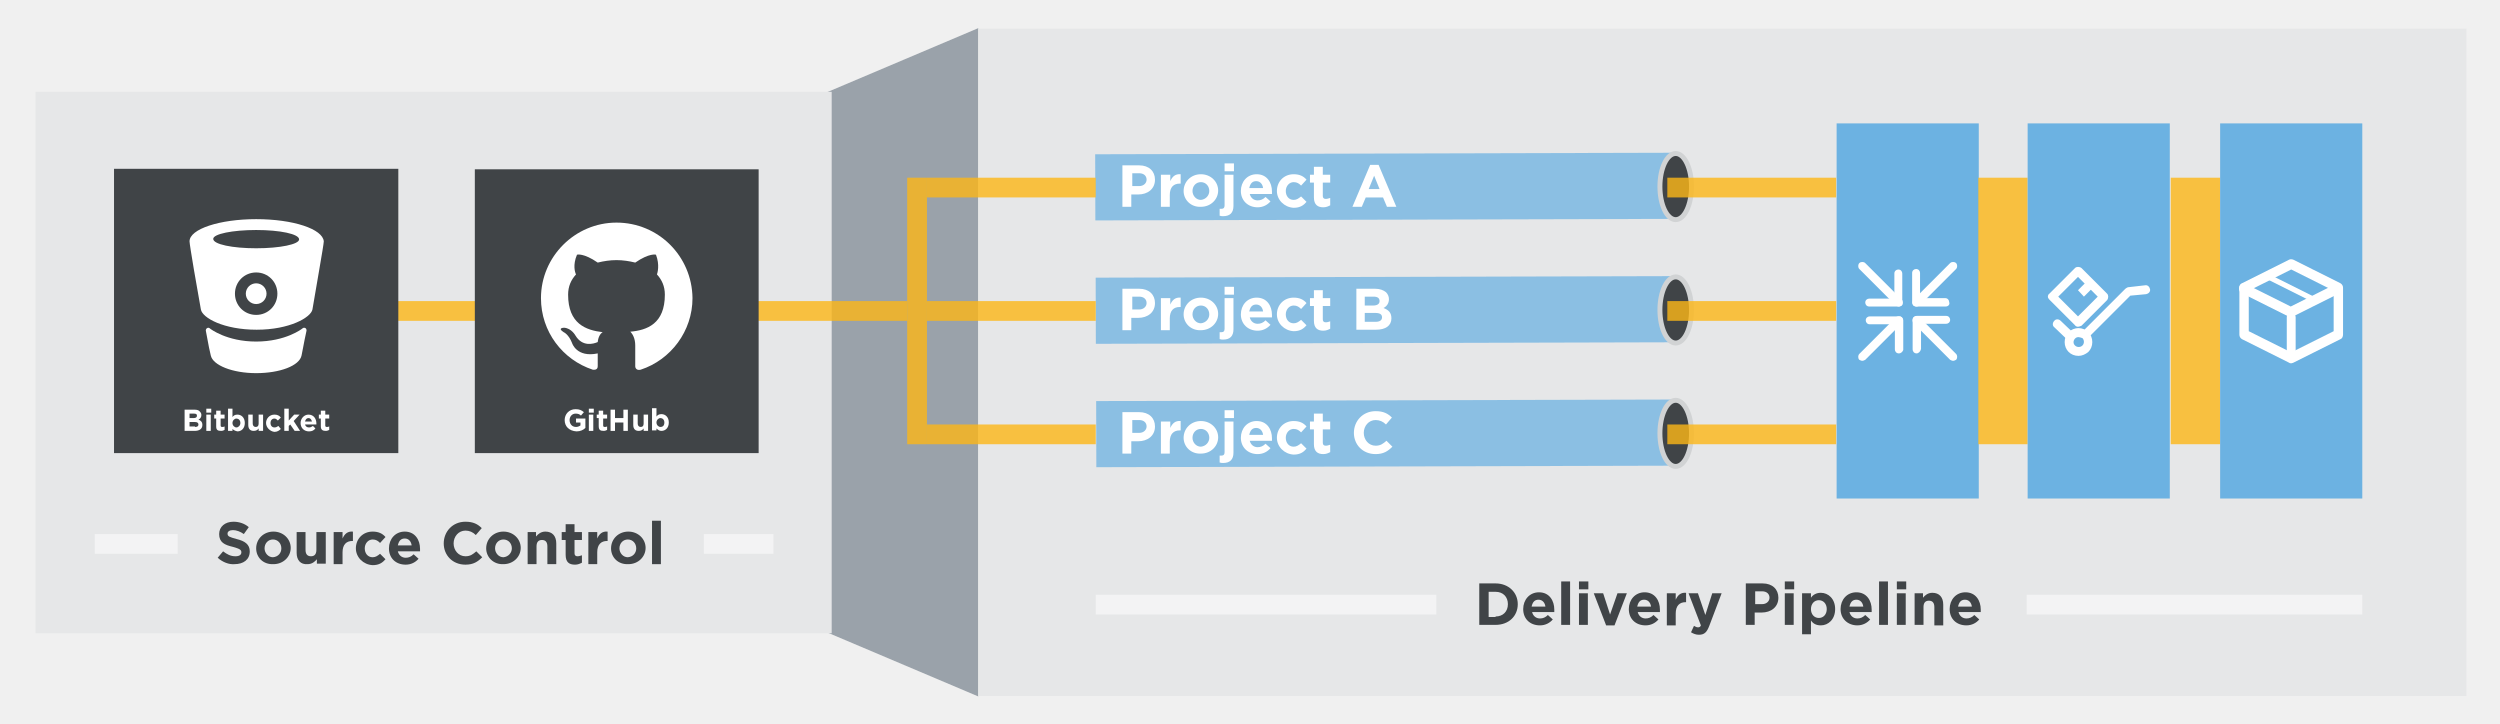
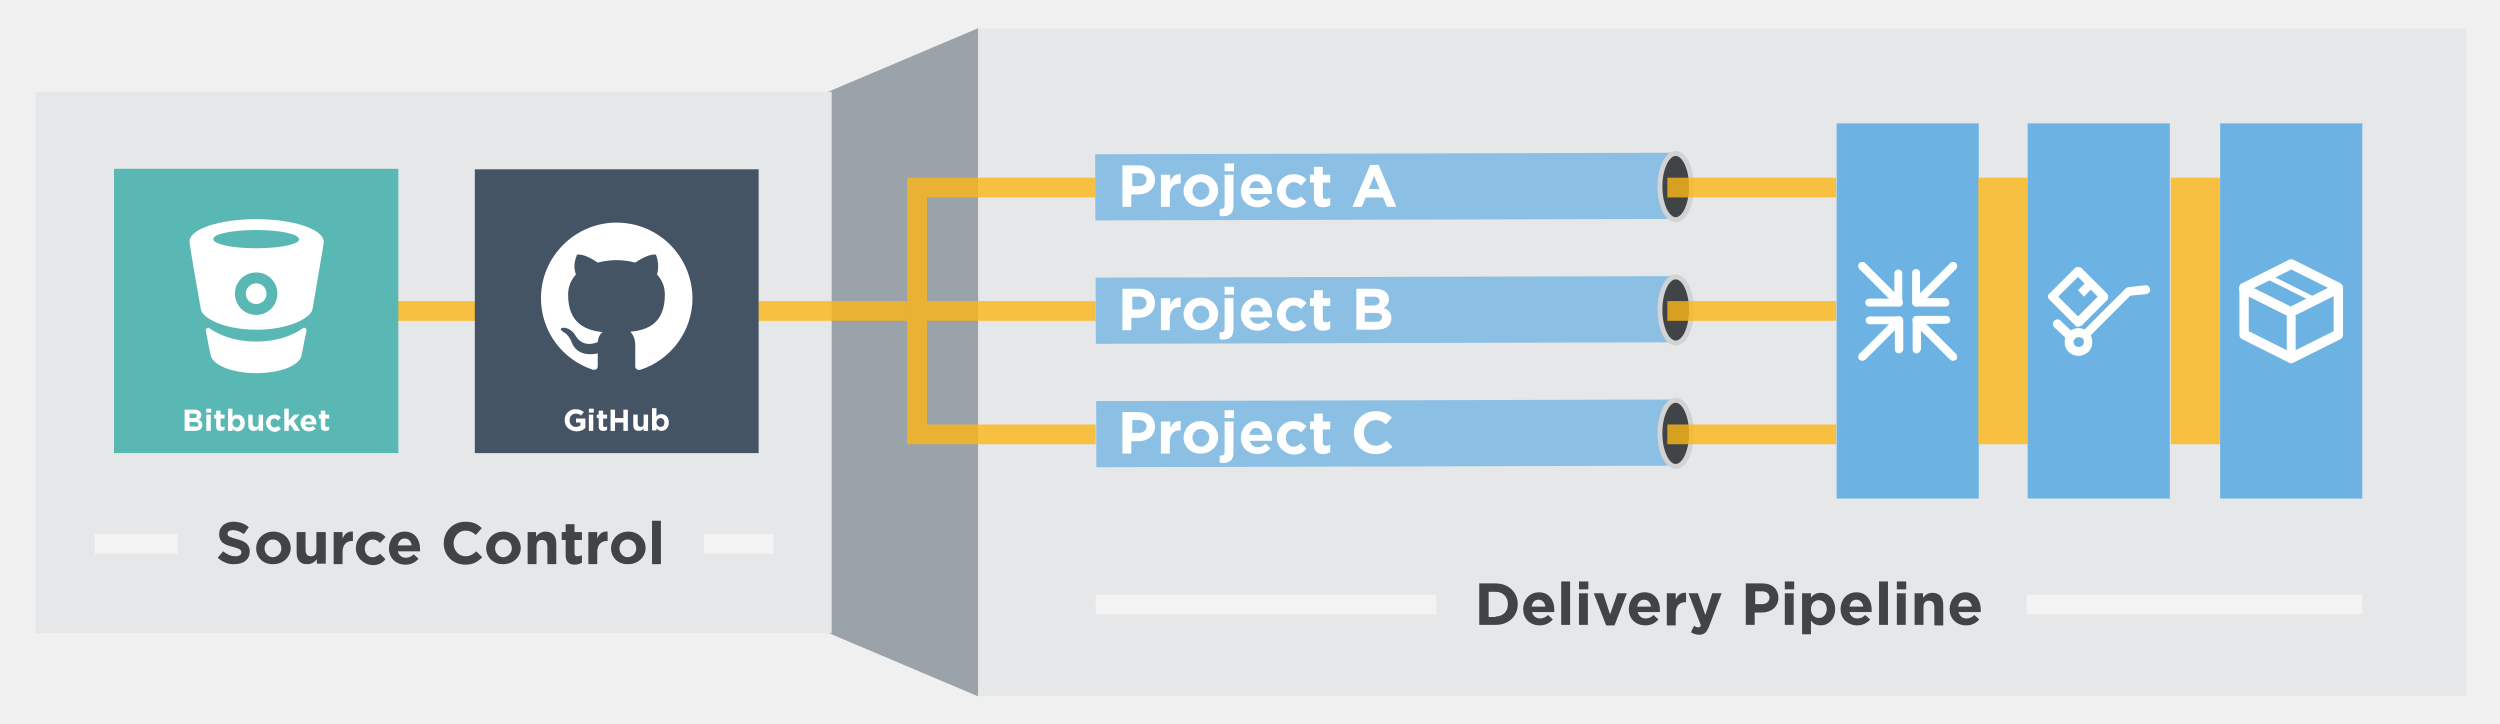
<svg xmlns="http://www.w3.org/2000/svg" version="1.1" id="Layer_1" x="0px" y="0px" viewBox="0 0 506.5 146.5" enable-background="new 0 0 506.5 146.5" xml:space="preserve">
  <polygon fill="#455565" fill-opacity="0.5" points="198.2,141.1 138,115.6 137.5,115.6 137.5,31.2 138,31.2 198.2,5.7 " />
  <rect x="7.2" y="18.6" fill="#E6E7E8" enable-background="new    " width="161.3" height="109.7" />
  <rect x="198.2" y="5.8" fill="#E6E7E8" enable-background="new    " width="301.5" height="135.2" />
  <line fill="none" stroke="#FFFFFF" stroke-width="4" stroke-miterlimit="10" stroke-opacity="0.5" x1="291" y1="122.5" x2="222" y2="122.5" />
  <rect x="221.9" y="31.1" transform="matrix(1 -2.653798e-03 2.653798e-03 1 -9.931799e-02 0.7447)" opacity="0.75" fill="#6CB2E2" width="117.3" height="13.4" />
  <rect x="222" y="56.1" transform="matrix(1 -2.653798e-03 2.653798e-03 1 -0.1657 0.745)" opacity="0.75" fill="#6CB2E2" width="117.3" height="13.4" />
  <rect x="222.1" y="81.1" transform="matrix(1 -2.653798e-03 2.653798e-03 1 -0.232 0.7453)" opacity="0.75" fill="#6CB2E2" width="117.3" height="13.4" />
  <ellipse fill="#404447" stroke="#D1D3D4" stroke-miterlimit="10" cx="339.5" cy="87.8" rx="3.2" ry="6.7" />
  <g>
    <g>
      <path fill="#FFFFFF" d="M227.4,83.5h3.4c2,0,3.2,1.2,3.2,2.9v0c0,1.9-1.5,3-3.4,3h-1.4v2.5h-1.8V83.5z M230.8,87.7    c0.9,0,1.5-0.6,1.5-1.3v0c0-0.8-0.6-1.3-1.5-1.3h-1.4v2.6H230.8z" />
      <path fill="#FFFFFF" d="M235.3,85.4h1.8v1.3c0.4-0.9,1-1.5,2.1-1.4v1.9H239c-1.2,0-2,0.7-2,2.3v2.4h-1.8V85.4z" />
      <path fill="#FFFFFF" d="M239.8,88.7L239.8,88.7c0-1.9,1.5-3.4,3.5-3.4c2,0,3.5,1.5,3.5,3.3v0c0,1.8-1.5,3.3-3.5,3.3    C241.3,92,239.8,90.5,239.8,88.7z M245,88.7L245,88.7c0-1-0.7-1.8-1.7-1.8c-1,0-1.7,0.8-1.7,1.8v0c0,0.9,0.7,1.8,1.7,1.8    C244.3,90.4,245,89.6,245,88.7z" />
      <path fill="#FFFFFF" d="M247.1,93.7v-1.4c0.1,0,0.3,0,0.4,0c0.4,0,0.6-0.2,0.6-0.7v-6.2h1.8v6.3c0,1.4-0.7,2.1-2.1,2.1    C247.6,93.8,247.4,93.8,247.1,93.7z M248.1,83.1h1.9v1.6h-1.9V83.1z" />
      <path fill="#FFFFFF" d="M251.4,88.7L251.4,88.7c0-1.9,1.3-3.4,3.2-3.4c2.1,0,3.1,1.7,3.1,3.5c0,0.1,0,0.3,0,0.5h-4.5    c0.2,0.8,0.8,1.3,1.6,1.3c0.6,0,1.1-0.2,1.6-0.7l1,0.9c-0.6,0.7-1.5,1.2-2.6,1.2C252.8,92,251.4,90.6,251.4,88.7z M255.9,88.1    c-0.1-0.8-0.6-1.4-1.4-1.4c-0.8,0-1.2,0.5-1.4,1.4H255.9z" />
      <path fill="#FFFFFF" d="M258.7,88.7L258.7,88.7c0-1.9,1.4-3.4,3.4-3.4c1.2,0,2,0.4,2.6,1.1l-1.1,1.2c-0.4-0.4-0.8-0.7-1.5-0.7    c-0.9,0-1.6,0.8-1.6,1.8v0c0,1,0.6,1.8,1.6,1.8c0.6,0,1-0.3,1.5-0.7l1.1,1.1c-0.6,0.7-1.3,1.2-2.6,1.2    C260.2,92,258.7,90.5,258.7,88.7z" />
      <path fill="#FFFFFF" d="M266.2,90v-3h-0.8v-1.6h0.8v-1.6h1.8v1.6h1.5V87H268v2.7c0,0.4,0.2,0.6,0.6,0.6c0.3,0,0.6-0.1,0.9-0.2v1.5    c-0.4,0.2-0.8,0.4-1.4,0.4C267,92,266.2,91.5,266.2,90z" />
      <path fill="#FFFFFF" d="M274.3,87.7L274.3,87.7c0-2.4,1.8-4.4,4.4-4.4c1.6,0,2.5,0.5,3.3,1.3l-1.2,1.4c-0.6-0.6-1.3-0.9-2.1-0.9    c-1.4,0-2.4,1.2-2.4,2.6v0c0,1.4,1,2.6,2.4,2.6c1,0,1.5-0.4,2.2-1l1.2,1.2c-0.9,0.9-1.8,1.5-3.4,1.5    C276.1,92,274.3,90.1,274.3,87.7z" />
    </g>
  </g>
  <ellipse fill="#404447" stroke="#D1D3D4" stroke-miterlimit="10" cx="339.5" cy="62.8" rx="3.2" ry="6.7" />
  <g>
    <g>
      <path fill="#FFFFFF" d="M227.4,58.5h3.4c2,0,3.2,1.2,3.2,2.9v0c0,1.9-1.5,3-3.4,3h-1.4v2.5h-1.8V58.5z M230.8,62.7    c0.9,0,1.5-0.6,1.5-1.3v0c0-0.8-0.6-1.3-1.5-1.3h-1.4v2.6H230.8z" />
      <path fill="#FFFFFF" d="M235.3,60.4h1.8v1.3c0.4-0.9,1-1.5,2.1-1.4v1.9H239c-1.2,0-2,0.7-2,2.3v2.4h-1.8V60.4z" />
      <path fill="#FFFFFF" d="M239.8,63.7L239.8,63.7c0-1.9,1.5-3.4,3.5-3.4c2,0,3.5,1.5,3.5,3.3v0c0,1.8-1.5,3.3-3.5,3.3    C241.3,67,239.8,65.5,239.8,63.7z M245,63.7L245,63.7c0-1-0.7-1.8-1.7-1.8c-1,0-1.7,0.8-1.7,1.8v0c0,0.9,0.7,1.8,1.7,1.8    C244.3,65.4,245,64.6,245,63.7z" />
      <path fill="#FFFFFF" d="M247.1,68.7v-1.4c0.1,0,0.3,0,0.4,0c0.4,0,0.6-0.2,0.6-0.7v-6.2h1.8v6.3c0,1.4-0.7,2.1-2.1,2.1    C247.6,68.8,247.4,68.8,247.1,68.7z M248.1,58.1h1.9v1.6h-1.9V58.1z" />
      <path fill="#FFFFFF" d="M251.4,63.7L251.4,63.7c0-1.9,1.3-3.4,3.2-3.4c2.1,0,3.1,1.7,3.1,3.5c0,0.1,0,0.3,0,0.5h-4.5    c0.2,0.8,0.8,1.3,1.6,1.3c0.6,0,1.1-0.2,1.6-0.7l1,0.9c-0.6,0.7-1.5,1.2-2.6,1.2C252.8,67,251.4,65.6,251.4,63.7z M255.9,63.1    c-0.1-0.8-0.6-1.4-1.4-1.4c-0.8,0-1.2,0.5-1.4,1.4H255.9z" />
      <path fill="#FFFFFF" d="M258.7,63.7L258.7,63.7c0-1.9,1.4-3.4,3.4-3.4c1.2,0,2,0.4,2.6,1.1l-1.1,1.2c-0.4-0.4-0.8-0.7-1.5-0.7    c-0.9,0-1.6,0.8-1.6,1.8v0c0,1,0.6,1.8,1.6,1.8c0.6,0,1-0.3,1.5-0.7l1.1,1.1c-0.6,0.7-1.3,1.2-2.6,1.2    C260.2,67,258.7,65.5,258.7,63.7z" />
      <path fill="#FFFFFF" d="M266.2,65v-3h-0.8v-1.6h0.8v-1.6h1.8v1.6h1.5V62H268v2.7c0,0.4,0.2,0.6,0.6,0.6c0.3,0,0.6-0.1,0.9-0.2v1.5    c-0.4,0.2-0.8,0.4-1.4,0.4C267,67,266.2,66.5,266.2,65z" />
      <path fill="#FFFFFF" d="M274.7,58.5h3.9c1,0,1.7,0.3,2.2,0.7c0.4,0.4,0.6,0.9,0.6,1.4v0c0,0.9-0.5,1.5-1.1,1.8    c1,0.4,1.6,0.9,1.6,2.1v0c0,1.5-1.2,2.3-3.1,2.3h-4V58.5z M278.2,61.9c0.8,0,1.3-0.3,1.3-0.9v0c0-0.6-0.4-0.9-1.2-0.9h-1.8v1.8    H278.2z M278.7,65.2c0.8,0,1.3-0.3,1.3-0.9v0c0-0.6-0.4-0.9-1.4-0.9h-2.1v1.8H278.7z" />
    </g>
  </g>
  <g>
    <g>
      <path fill="#FFFFFF" d="M227.4,33.5h3.4c2,0,3.2,1.2,3.2,2.9v0c0,1.9-1.5,3-3.4,3h-1.4v2.5h-1.8V33.5z M230.8,37.7    c0.9,0,1.5-0.6,1.5-1.3v0c0-0.8-0.6-1.3-1.5-1.3h-1.4v2.6H230.8z" />
      <path fill="#FFFFFF" d="M235.3,35.4h1.8v1.3c0.4-0.9,1-1.5,2.1-1.4v1.9H239c-1.2,0-2,0.7-2,2.3v2.4h-1.8V35.4z" />
      <path fill="#FFFFFF" d="M239.8,38.7L239.8,38.7c0-1.9,1.5-3.4,3.5-3.4c2,0,3.5,1.5,3.5,3.3v0c0,1.8-1.5,3.3-3.5,3.3    C241.3,42,239.8,40.5,239.8,38.7z M245,38.7L245,38.7c0-1-0.7-1.8-1.7-1.8c-1,0-1.7,0.8-1.7,1.8v0c0,0.9,0.7,1.8,1.7,1.8    C244.3,40.4,245,39.6,245,38.7z" />
      <path fill="#FFFFFF" d="M247.1,43.7v-1.4c0.1,0,0.3,0,0.4,0c0.4,0,0.6-0.2,0.6-0.7v-6.2h1.8v6.3c0,1.4-0.7,2.1-2.1,2.1    C247.6,43.8,247.4,43.8,247.1,43.7z M248.1,33.1h1.9v1.6h-1.9V33.1z" />
      <path fill="#FFFFFF" d="M251.4,38.7L251.4,38.7c0-1.9,1.3-3.4,3.2-3.4c2.1,0,3.1,1.7,3.1,3.5c0,0.1,0,0.3,0,0.5h-4.5    c0.2,0.8,0.8,1.3,1.6,1.3c0.6,0,1.1-0.2,1.6-0.7l1,0.9c-0.6,0.7-1.5,1.2-2.6,1.2C252.8,42,251.4,40.6,251.4,38.7z M255.9,38.1    c-0.1-0.8-0.6-1.4-1.4-1.4c-0.8,0-1.2,0.5-1.4,1.4H255.9z" />
      <path fill="#FFFFFF" d="M258.7,38.7L258.7,38.7c0-1.9,1.4-3.4,3.4-3.4c1.2,0,2,0.4,2.6,1.1l-1.1,1.2c-0.4-0.4-0.8-0.7-1.5-0.7    c-0.9,0-1.6,0.8-1.6,1.8v0c0,1,0.6,1.8,1.6,1.8c0.6,0,1-0.3,1.5-0.7l1.1,1.1c-0.6,0.7-1.3,1.2-2.6,1.2    C260.2,42,258.7,40.5,258.7,38.7z" />
      <path fill="#FFFFFF" d="M266.2,40v-3h-0.8v-1.6h0.8v-1.6h1.8v1.6h1.5V37H268v2.7c0,0.4,0.2,0.6,0.6,0.6c0.3,0,0.6-0.1,0.9-0.2v1.5    c-0.4,0.2-0.8,0.4-1.4,0.4C267,42,266.2,41.5,266.2,40z" />
      <path fill="#FFFFFF" d="M277.6,33.4h1.7l3.6,8.5h-1.9l-0.8-1.9h-3.5l-0.8,1.9H274L277.6,33.4z M279.5,38.3l-1.1-2.7l-1.1,2.7    H279.5z" />
    </g>
  </g>
  <rect x="372.1" y="25" fill="#6CB2E2" width="28.8" height="76" />
  <g>
    <g>
      <g>
        <path fill="#FFFFFF" d="M384.7,71.6c-0.5,0-0.8-0.4-0.8-0.8v-5.1h-5.1c-0.5,0-0.8-0.4-0.8-0.8c0-0.5,0.4-0.8,0.8-0.8h6     c0.5,0,0.8,0.4,0.8,0.8v6C385.5,71.2,385.2,71.6,384.7,71.6L384.7,71.6z" />
      </g>
      <g>
        <path fill="#FFFFFF" d="M377.3,73.1c-0.2,0-0.4-0.1-0.6-0.2c-0.3-0.3-0.3-0.9,0-1.2l7.4-7.4c0.3-0.3,0.9-0.3,1.2,0     c0.3,0.3,0.3,0.9,0,1.2l-7.4,7.4C377.7,73,377.5,73.1,377.3,73.1L377.3,73.1z" />
      </g>
    </g>
    <g>
      <g>
        <path fill="#FFFFFF" d="M388.3,71.6c-0.5,0-0.8-0.4-0.8-0.8v-6c0-0.5,0.4-0.8,0.8-0.8h6c0.5,0,0.8,0.4,0.8,0.8     c0,0.5-0.4,0.8-0.8,0.8h-5.1v5.1C389.1,71.2,388.7,71.6,388.3,71.6L388.3,71.6z" />
      </g>
      <g>
        <path fill="#FFFFFF" d="M395.7,73.1c-0.2,0-0.4-0.1-0.6-0.2l-7.4-7.4c-0.3-0.3-0.3-0.9,0-1.2c0.3-0.3,0.9-0.3,1.2,0l7.4,7.4     c0.3,0.3,0.3,0.9,0,1.2C396.1,73,395.9,73.1,395.7,73.1L395.7,73.1z" />
      </g>
    </g>
    <g>
      <g>
        <path fill="#FFFFFF" d="M394.2,62.1h-6c-0.5,0-0.8-0.4-0.8-0.8v-6c0-0.5,0.4-0.8,0.8-0.8c0.5,0,0.8,0.4,0.8,0.8v5.1h5.1     c0.5,0,0.8,0.4,0.8,0.8C395.1,61.7,394.7,62.1,394.2,62.1L394.2,62.1z" />
      </g>
      <g>
        <path fill="#FFFFFF" d="M388.3,62.1c-0.2,0-0.4-0.1-0.6-0.2c-0.3-0.3-0.3-0.9,0-1.2l7.4-7.4c0.3-0.3,0.9-0.3,1.2,0     c0.3,0.3,0.3,0.9,0,1.2l-7.4,7.4C388.7,62,388.5,62.1,388.3,62.1L388.3,62.1z" />
      </g>
    </g>
    <g>
      <g>
        <path fill="#FFFFFF" d="M384.7,62.1h-6c-0.5,0-0.8-0.4-0.8-0.8c0-0.5,0.4-0.8,0.8-0.8h5.1v-5.1c0-0.5,0.4-0.8,0.8-0.8     c0.5,0,0.8,0.4,0.8,0.8v6C385.5,61.7,385.2,62.1,384.7,62.1L384.7,62.1z" />
      </g>
      <g>
        <path fill="#FFFFFF" d="M384.7,62.1c-0.2,0-0.4-0.1-0.6-0.2l-7.4-7.4c-0.3-0.3-0.3-0.9,0-1.2c0.3-0.3,0.9-0.3,1.2,0l7.4,7.4     c0.3,0.3,0.3,0.9,0,1.2C385.1,62,384.9,62.1,384.7,62.1L384.7,62.1z" />
      </g>
    </g>
  </g>
  <line opacity="0.8" fill="#445464" stroke="#FCB716" stroke-width="10" stroke-miterlimit="10" x1="405.8" y1="36" x2="405.8" y2="90" />
  <rect x="410.8" y="25" fill="#6CB2E2" width="28.8" height="76" />
  <g>
    <g>
      <path fill="#FFFFFF" d="M419.1,68.7c-0.2,0-0.4-0.1-0.6-0.2l-2.3-2.2c-0.4-0.3-0.4-0.9,0-1.3c0.3-0.4,0.9-0.4,1.3,0l2.3,2.2    c0.4,0.3,0.4,0.9,0,1.3C419.6,68.6,419.4,68.7,419.1,68.7L419.1,68.7z" />
    </g>
    <g>
      <path fill="#FFFFFF" d="M422.9,68.4c-0.2,0-0.5-0.1-0.6-0.3c-0.3-0.3-0.3-0.9,0-1.3l8.3-8.3c0.1-0.1,0.3-0.2,0.5-0.3l3.5-0.4    c0.5-0.1,0.9,0.3,1,0.8c0.1,0.5-0.3,0.9-0.8,1l-3.2,0.3l-8.1,8.1C423.4,68.3,423.1,68.4,422.9,68.4L422.9,68.4z" />
    </g>
    <g>
      <path fill="#FFFFFF" d="M421,66.2c-0.2,0-0.5-0.1-0.6-0.3l-5.2-5.2c-0.2-0.2-0.3-0.4-0.3-0.6c0-0.2,0.1-0.5,0.3-0.6l5.2-5.2    c0.3-0.3,0.9-0.3,1.3,0l5.2,5.2c0.3,0.3,0.3,0.9,0,1.3l-5.2,5.2C421.4,66.1,421.2,66.2,421,66.2L421,66.2z M417,60.1l4,4l4-4l-4-4    L417,60.1L417,60.1z" />
    </g>
    <g>
      <polygon fill="#FFFFFF" points="422.2,60.1 421,58.8 423,56.8 424.2,58.1 422.2,60.1   " />
    </g>
    <g>
      <path fill="#FFFFFF" d="M421.1,72.1c-0.8,0-1.5-0.3-2-0.8c-0.5-0.5-0.8-1.2-0.8-2s0.3-1.5,0.8-2c1.1-1.1,2.9-1.1,4,0    c0.5,0.5,0.8,1.2,0.8,2s-0.3,1.5-0.8,2C422.5,71.8,421.8,72.1,421.1,72.1L421.1,72.1z M421.1,68.3c-0.3,0-0.5,0.1-0.7,0.3    c-0.2,0.2-0.3,0.5-0.3,0.7c0,0.3,0.1,0.5,0.3,0.7c0.4,0.4,1.1,0.4,1.5,0c0.4-0.4,0.4-1.1,0-1.5C421.6,68.4,421.3,68.3,421.1,68.3    L421.1,68.3z" />
    </g>
  </g>
  <ellipse fill="#404447" stroke="#D1D3D4" stroke-miterlimit="10" cx="339.5" cy="37.8" rx="3.2" ry="6.7" />
  <g>
    <line opacity="0.8" fill="#445464" stroke="#FCB716" stroke-width="4" stroke-miterlimit="10" x1="372" y1="88" x2="337.8" y2="88" />
    <line opacity="0.8" fill="#445464" stroke="#FCB716" stroke-width="4" stroke-miterlimit="10" x1="372" y1="63" x2="337.8" y2="63" />
    <line opacity="0.8" fill="#6CB2E2" stroke="#FCB716" stroke-width="4" stroke-miterlimit="10" x1="372" y1="38" x2="337.8" y2="38" />
  </g>
  <line opacity="0.8" fill="none" stroke="#FCB716" stroke-width="10" stroke-miterlimit="10" x1="444.8" y1="36" x2="444.8" y2="90" />
  <rect x="449.8" y="25" fill="#6CB2E2" width="28.8" height="76" />
  <g>
    <g>
      <path fill="#FFFFFF" d="M464.2,73.6c-0.1,0-0.3,0-0.4-0.1l-9.6-4.8c-0.3-0.2-0.5-0.5-0.5-0.9v-9.5c0-0.4,0.2-0.8,0.5-0.9l9.6-4.8    c0.2-0.1,0.5-0.1,0.8,0l9.6,4.8c0.3,0.2,0.5,0.5,0.5,0.9v9.5c0,0.4-0.2,0.8-0.5,0.9l-9.6,4.8C464.5,73.5,464.4,73.6,464.2,73.6    L464.2,73.6z M455.6,67.1l8.6,4.3l8.6-4.3v-8.2l-8.6-4.3l-8.6,4.3V67.1L455.6,67.1z" />
    </g>
    <g>
      <path fill="#FFFFFF" d="M464.2,64.3c-0.1,0-0.3,0-0.4-0.1l-9.6-4.8c-0.5-0.2-0.7-0.8-0.5-1.4c0.2-0.5,0.8-0.7,1.2-0.5l9.2,4.6    l9.2-4.6c0.5-0.2,1,0,1.2,0.5c0.2,0.5,0,1.1-0.5,1.4l-9.6,4.8C464.5,64.3,464.4,64.3,464.2,64.3L464.2,64.3z" />
    </g>
    <g>
      <path fill="#FFFFFF" d="M469.4,61.5c-0.1,0-0.1,0-0.2,0l-9.6-4.8c-0.2-0.1-0.3-0.4-0.2-0.7c0.1-0.3,0.4-0.4,0.6-0.3l9.6,4.8    c0.2,0.1,0.3,0.4,0.2,0.7C469.7,61.4,469.6,61.5,469.4,61.5L469.4,61.5z" />
    </g>
    <g>
      <path fill="#FFFFFF" d="M464.2,73.2c-0.5,0-0.9-0.5-0.9-1v-7.9c0-0.6,0.4-1,0.9-1c0.5,0,0.9,0.5,0.9,1v7.9    C465.2,72.7,464.7,73.2,464.2,73.2L464.2,73.2z" />
    </g>
  </g>
  <g>
    <g>
      <path fill="#404447" d="M299.7,118.2h3.3c2.6,0,4.5,1.8,4.5,4.2v0c0,2.4-1.8,4.2-4.5,4.2h-3.3V118.2z M303,124.9    c1.5,0,2.5-1,2.5-2.5v0c0-1.5-1-2.5-2.5-2.5h-1.4v5.1H303z" />
      <path fill="#404447" d="M308.6,123.4L308.6,123.4c0-1.9,1.3-3.4,3.2-3.4c2.1,0,3.1,1.7,3.1,3.5c0,0.1,0,0.3,0,0.5h-4.5    c0.2,0.8,0.8,1.3,1.6,1.3c0.6,0,1.1-0.2,1.6-0.7l1,0.9c-0.6,0.7-1.5,1.2-2.6,1.2C310,126.7,308.6,125.4,308.6,123.4z M313.1,122.9    c-0.1-0.8-0.6-1.4-1.4-1.4c-0.8,0-1.2,0.5-1.4,1.4H313.1z" />
      <path fill="#404447" d="M316.3,117.8h1.8v8.8h-1.8V117.8z" />
      <path fill="#404447" d="M319.9,117.8h1.9v1.6h-1.9V117.8z M319.9,120.2h1.8v6.4h-1.8V120.2z" />
      <path fill="#404447" d="M322.9,120.2h1.9l1.4,4.3l1.5-4.3h1.9l-2.5,6.5h-1.7L322.9,120.2z" />
      <path fill="#404447" d="M330,123.4L330,123.4c0-1.9,1.3-3.4,3.2-3.4c2.1,0,3.1,1.7,3.1,3.5c0,0.1,0,0.3,0,0.5h-4.5    c0.2,0.8,0.8,1.3,1.6,1.3c0.6,0,1.1-0.2,1.6-0.7l1,0.9c-0.6,0.7-1.5,1.2-2.6,1.2C331.4,126.7,330,125.4,330,123.4z M334.5,122.9    c-0.1-0.8-0.6-1.4-1.4-1.4c-0.8,0-1.2,0.5-1.4,1.4H334.5z" />
      <path fill="#404447" d="M337.7,120.2h1.8v1.3c0.4-0.9,1-1.5,2.1-1.4v1.9h-0.1c-1.2,0-2,0.7-2,2.3v2.4h-1.8V120.2z" />
      <path fill="#404447" d="M342.6,128.1l0.6-1.3c0.2,0.1,0.5,0.3,0.8,0.3c0.3,0,0.5-0.1,0.6-0.4l-2.5-6.5h1.9l1.5,4.4l1.4-4.4h1.9    l-2.5,6.6c-0.5,1.3-1,1.8-2.1,1.8C343.6,128.6,343.1,128.4,342.6,128.1z" />
      <path fill="#404447" d="M353.7,118.2h3.4c2,0,3.2,1.2,3.2,2.9v0c0,1.9-1.5,3-3.4,3h-1.4v2.5h-1.8V118.2z M357,122.4    c0.9,0,1.5-0.6,1.5-1.3v0c0-0.8-0.6-1.3-1.5-1.3h-1.4v2.6H357z" />
      <path fill="#404447" d="M361.6,117.8h1.9v1.6h-1.9V117.8z M361.6,120.2h1.8v6.4h-1.8V120.2z" />
      <path fill="#404447" d="M365.1,120.2h1.8v0.9c0.4-0.6,1.1-1,2-1c1.5,0,2.9,1.2,2.9,3.3v0c0,2.1-1.4,3.3-2.9,3.3c-1,0-1.6-0.4-2-1    v2.8h-1.8V120.2z M370.1,123.4L370.1,123.4c0-1.1-0.7-1.8-1.6-1.8s-1.6,0.7-1.6,1.8v0c0,1.1,0.7,1.8,1.6,1.8    S370.1,124.5,370.1,123.4z" />
      <path fill="#404447" d="M372.9,123.4L372.9,123.4c0-1.9,1.3-3.4,3.2-3.4c2.1,0,3.1,1.7,3.1,3.5c0,0.1,0,0.3,0,0.5h-4.5    c0.2,0.8,0.8,1.3,1.6,1.3c0.6,0,1.1-0.2,1.6-0.7l1,0.9c-0.6,0.7-1.5,1.2-2.6,1.2C374.4,126.7,372.9,125.4,372.9,123.4z     M377.5,122.9c-0.1-0.8-0.6-1.4-1.4-1.4c-0.8,0-1.2,0.5-1.4,1.4H377.5z" />
      <path fill="#404447" d="M380.7,117.8h1.8v8.8h-1.8V117.8z" />
      <path fill="#404447" d="M384.3,117.8h1.9v1.6h-1.9V117.8z M384.3,120.2h1.8v6.4h-1.8V120.2z" />
-       <path fill="#404447" d="M387.8,120.2h1.8v0.9c0.4-0.5,1-1,1.9-1c1.4,0,2.2,0.9,2.2,2.4v4.2h-1.8V123c0-0.9-0.4-1.3-1.1-1.3    s-1.1,0.4-1.1,1.3v3.6h-1.8V120.2z" />
+       <path fill="#404447" d="M387.8,120.2h1.8v0.9c0.4-0.5,1-1,1.9-1c1.4,0,2.2,0.9,2.2,2.4v4.2h-1.8V123c0-0.9-0.4-1.3-1.1-1.3    c-0.7,0-1.1,0.4-1.1,1.3v3.6h-1.8V120.2z" />
      <path fill="#404447" d="M395,123.4L395,123.4c0-1.9,1.3-3.4,3.2-3.4c2.1,0,3.1,1.7,3.1,3.5c0,0.1,0,0.3,0,0.5h-4.5    c0.2,0.8,0.8,1.3,1.6,1.3c0.6,0,1.1-0.2,1.6-0.7l1,0.9c-0.6,0.7-1.5,1.2-2.6,1.2C396.4,126.7,395,125.4,395,123.4z M399.5,122.9    c-0.1-0.8-0.6-1.4-1.4-1.4c-0.8,0-1.2,0.5-1.4,1.4H399.5z" />
    </g>
  </g>
  <line fill="none" stroke="#FFFFFF" stroke-width="4" stroke-miterlimit="10" stroke-opacity="0.5" x1="478.6" y1="122.5" x2="410.6" y2="122.5" />
  <line fill="none" stroke="#FFFFFF" stroke-width="4" stroke-miterlimit="10" stroke-opacity="0.5" x1="36" y1="110.2" x2="19.2" y2="110.2" />
  <g>
    <g>
      <path fill="#404447" d="M44.1,113l1.1-1.3c0.8,0.6,1.5,1,2.5,1c0.8,0,1.2-0.3,1.2-0.8v0c0-0.5-0.3-0.7-1.7-1.1    c-1.7-0.4-2.8-0.9-2.8-2.6v0c0-1.5,1.2-2.5,2.9-2.5c1.2,0,2.3,0.4,3.1,1.1l-1,1.4c-0.7-0.5-1.5-0.8-2.2-0.8    c-0.7,0-1.1,0.3-1.1,0.7v0c0,0.6,0.4,0.7,1.8,1.1c1.7,0.4,2.7,1.1,2.7,2.5v0c0,1.7-1.3,2.6-3.1,2.6    C46.4,114.4,45.1,113.9,44.1,113z" />
      <path fill="#404447" d="M51.9,111.1L51.9,111.1c0-1.9,1.5-3.4,3.5-3.4c2,0,3.5,1.5,3.5,3.3v0c0,1.8-1.5,3.3-3.5,3.3    C53.3,114.4,51.9,112.9,51.9,111.1z M57,111.1L57,111.1c0-1-0.7-1.8-1.7-1.8c-1,0-1.7,0.8-1.7,1.8v0c0,0.9,0.7,1.8,1.7,1.8    C56.4,112.8,57,112,57,111.1z" />
      <path fill="#404447" d="M60.1,112v-4.2h1.8v3.6c0,0.9,0.4,1.3,1.1,1.3c0.7,0,1.1-0.4,1.1-1.3v-3.6H66v6.4h-1.8v-0.9    c-0.4,0.5-1,1-1.9,1C60.9,114.4,60.1,113.5,60.1,112z" />
      <path fill="#404447" d="M67.6,107.8h1.8v1.3c0.4-0.9,1-1.5,2.1-1.4v1.9h-0.1c-1.2,0-2,0.7-2,2.3v2.4h-1.8V107.8z" />
      <path fill="#404447" d="M72.1,111.1L72.1,111.1c0-1.9,1.4-3.4,3.4-3.4c1.2,0,2,0.4,2.6,1.1L77,110c-0.4-0.4-0.8-0.7-1.5-0.7    c-0.9,0-1.6,0.8-1.6,1.8v0c0,1,0.6,1.8,1.6,1.8c0.6,0,1-0.3,1.5-0.7l1.1,1.1c-0.6,0.7-1.3,1.2-2.6,1.2    C73.6,114.4,72.1,112.9,72.1,111.1z" />
      <path fill="#404447" d="M78.8,111.1L78.8,111.1c0-1.9,1.3-3.4,3.2-3.4c2.1,0,3.1,1.7,3.1,3.5c0,0.1,0,0.3,0,0.5h-4.5    c0.2,0.8,0.8,1.3,1.6,1.3c0.6,0,1.1-0.2,1.6-0.7l1,0.9c-0.6,0.7-1.5,1.2-2.6,1.2C80.2,114.4,78.8,113.1,78.8,111.1z M83.4,110.5    c-0.1-0.8-0.6-1.4-1.4-1.4c-0.8,0-1.2,0.5-1.4,1.4H83.4z" />
      <path fill="#404447" d="M89.9,110.1L89.9,110.1c0-2.4,1.8-4.4,4.4-4.4c1.6,0,2.5,0.5,3.3,1.3l-1.2,1.4c-0.6-0.6-1.3-0.9-2.1-0.9    c-1.4,0-2.4,1.2-2.4,2.6v0c0,1.4,1,2.6,2.4,2.6c1,0,1.5-0.4,2.2-1l1.2,1.2c-0.9,0.9-1.8,1.5-3.4,1.5    C91.7,114.4,89.9,112.5,89.9,110.1z" />
      <path fill="#404447" d="M98.5,111.1L98.5,111.1c0-1.9,1.5-3.4,3.5-3.4c2,0,3.5,1.5,3.5,3.3v0c0,1.8-1.5,3.3-3.5,3.3    C100,114.4,98.5,112.9,98.5,111.1z M103.7,111.1L103.7,111.1c0-1-0.7-1.8-1.7-1.8c-1,0-1.7,0.8-1.7,1.8v0c0,0.9,0.7,1.8,1.7,1.8    C103,112.8,103.7,112,103.7,111.1z" />
-       <path fill="#404447" d="M106.8,107.8h1.8v0.9c0.4-0.5,1-1,1.9-1c1.4,0,2.2,0.9,2.2,2.4v4.2h-1.8v-3.6c0-0.9-0.4-1.3-1.1-1.3    s-1.1,0.4-1.1,1.3v3.6h-1.8V107.8z" />
+       <path fill="#404447" d="M106.8,107.8h1.8v0.9c0.4-0.5,1-1,1.9-1c1.4,0,2.2,0.9,2.2,2.4v4.2h-1.8v-3.6c0-0.9-0.4-1.3-1.1-1.3    c-0.7,0-1.1,0.4-1.1,1.3v3.6h-1.8V107.8z" />
      <path fill="#404447" d="M114.6,112.4v-3h-0.8v-1.6h0.8v-1.6h1.8v1.6h1.5v1.6h-1.5v2.7c0,0.4,0.2,0.6,0.6,0.6    c0.3,0,0.6-0.1,0.9-0.2v1.5c-0.4,0.2-0.8,0.4-1.4,0.4C115.3,114.4,114.6,113.9,114.6,112.4z" />
      <path fill="#404447" d="M119.2,107.8h1.8v1.3c0.4-0.9,1-1.5,2.1-1.4v1.9H123c-1.2,0-2,0.7-2,2.3v2.4h-1.8V107.8z" />
      <path fill="#404447" d="M123.8,111.1L123.8,111.1c0-1.9,1.5-3.4,3.5-3.4c2,0,3.5,1.5,3.5,3.3v0c0,1.8-1.5,3.3-3.5,3.3    C125.2,114.4,123.8,112.9,123.8,111.1z M128.9,111.1L128.9,111.1c0-1-0.7-1.8-1.7-1.8c-1,0-1.7,0.8-1.7,1.8v0    c0,0.9,0.7,1.8,1.7,1.8C128.3,112.8,128.9,112,128.9,111.1z" />
      <path fill="#404447" d="M132.1,105.5h1.8v8.8h-1.8V105.5z" />
    </g>
  </g>
  <line fill="none" stroke="#FFFFFF" stroke-width="4" stroke-miterlimit="10" stroke-opacity="0.5" x1="156.7" y1="110.2" x2="142.6" y2="110.2" />
  <line opacity="0.8" fill="#445464" stroke="#FCB716" stroke-width="4" stroke-miterlimit="10" x1="222" y1="88" x2="187.8" y2="88" />
  <line opacity="0.8" fill="#445464" stroke="#FCB716" stroke-width="4" stroke-miterlimit="10" x1="222" y1="63" x2="187.8" y2="63" />
  <line opacity="0.8" fill="#6CB2E2" stroke="#FCB716" stroke-width="4" stroke-miterlimit="10" x1="222" y1="38" x2="187.8" y2="38" />
  <line opacity="0.8" fill="#445464" stroke="#FCB716" stroke-width="4" stroke-miterlimit="10" x1="185.8" y1="36" x2="185.8" y2="90" />
  <line opacity="0.8" fill="#445464" stroke="#FCB716" stroke-width="4" stroke-miterlimit="10" x1="183.8" y1="63" x2="23.7" y2="63" />
  <g>
    <g>
-       <rect x="23.1" y="34.2" fill="#404447" width="57.6" height="57.6" />
+       <rect x="23.1" y="34.2" fill="#59B8B3" width="57.6" height="57.6" />
      <g>
        <path fill="#FFFFFF" d="M37.4,83h2c0.5,0,0.9,0.1,1.1,0.4c0.2,0.2,0.3,0.4,0.3,0.7v0c0,0.5-0.3,0.8-0.6,0.9     c0.5,0.2,0.8,0.5,0.8,1.1v0c0,0.8-0.6,1.2-1.6,1.2h-2V83z M39.2,84.7c0.4,0,0.7-0.1,0.7-0.5v0c0-0.3-0.2-0.4-0.6-0.4h-0.9v0.9     H39.2z M39.5,86.5c0.4,0,0.7-0.1,0.7-0.5v0c0-0.3-0.2-0.5-0.7-0.5h-1.1v0.9H39.5z" />
        <path fill="#FFFFFF" d="M41.8,82.8h1v0.8h-1V82.8z M41.8,84h0.9v3.3h-0.9V84z" />
        <path fill="#FFFFFF" d="M43.8,86.4v-1.6h-0.4V84h0.4v-0.8h0.9V84h0.8v0.8h-0.8v1.4c0,0.2,0.1,0.3,0.3,0.3c0.2,0,0.3,0,0.5-0.1     v0.7c-0.2,0.1-0.4,0.2-0.7,0.2C44.1,87.3,43.8,87.1,43.8,86.4z" />
        <path fill="#FFFFFF" d="M47.1,86.9v0.4h-0.9v-4.5h0.9v1.7c0.2-0.3,0.5-0.5,1-0.5c0.8,0,1.5,0.6,1.5,1.7v0c0,1.1-0.7,1.7-1.5,1.7     C47.6,87.3,47.3,87.1,47.1,86.9z M48.7,85.7L48.7,85.7c0-0.6-0.4-0.9-0.8-0.9c-0.4,0-0.8,0.4-0.8,0.9v0c0,0.5,0.4,0.9,0.8,0.9     C48.3,86.6,48.7,86.2,48.7,85.7z" />
        <path fill="#FFFFFF" d="M50.3,86.1V84h0.9v1.8c0,0.4,0.2,0.7,0.6,0.7c0.4,0,0.6-0.2,0.6-0.7V84h0.9v3.3h-0.9v-0.5     c-0.2,0.3-0.5,0.5-1,0.5C50.7,87.3,50.3,86.9,50.3,86.1z" />
        <path fill="#FFFFFF" d="M53.9,85.7L53.9,85.7c0-0.9,0.7-1.7,1.7-1.7c0.6,0,1,0.2,1.3,0.6l-0.6,0.6c-0.2-0.2-0.4-0.4-0.7-0.4     c-0.5,0-0.8,0.4-0.8,0.9v0c0,0.5,0.3,0.9,0.8,0.9c0.3,0,0.5-0.1,0.8-0.3l0.5,0.6c-0.3,0.3-0.7,0.6-1.3,0.6     C54.7,87.4,53.9,86.6,53.9,85.7z" />
        <path fill="#FFFFFF" d="M57.6,82.8h0.9v2.4l1.1-1.2h1.1l-1.2,1.3l1.3,2h-1.1l-0.9-1.3l-0.3,0.3v1h-0.9V82.8z" />
        <path fill="#FFFFFF" d="M60.9,85.7L60.9,85.7c0-0.9,0.7-1.7,1.6-1.7c1.1,0,1.6,0.9,1.6,1.8c0,0.1,0,0.2,0,0.2h-2.3     c0.1,0.4,0.4,0.6,0.8,0.6c0.3,0,0.5-0.1,0.8-0.3l0.5,0.5c-0.3,0.4-0.7,0.6-1.3,0.6C61.6,87.4,60.9,86.7,60.9,85.7z M63.2,85.4     c-0.1-0.4-0.3-0.7-0.7-0.7c-0.4,0-0.6,0.3-0.7,0.7H63.2z" />
        <path fill="#FFFFFF" d="M65,86.4v-1.6h-0.4V84H65v-0.8h0.9V84h0.8v0.8h-0.8v1.4c0,0.2,0.1,0.3,0.3,0.3c0.2,0,0.3,0,0.5-0.1v0.7     c-0.2,0.1-0.4,0.2-0.7,0.2C65.4,87.3,65,87.1,65,86.4z" />
      </g>
    </g>
    <g>
      <path fill="#FFFFFF" d="M51.9,44.4L51.9,44.4L51.9,44.4c-7.4,0-13.5,2-13.5,4.5c0,0.7,1.6,10,2.3,13.8c0.3,1.7,4.6,4.1,11.3,4.1v0    v0c6.7,0,11-2.5,11.3-4.1c0.6-3.7,2.3-13.1,2.3-13.8C65.4,46.4,59.4,44.4,51.9,44.4z M51.9,63.8c-2.4,0-4.3-1.9-4.3-4.3    c0-2.4,1.9-4.3,4.3-4.3c2.4,0,4.3,1.9,4.3,4.3C56.2,61.9,54.3,63.8,51.9,63.8z M51.9,50.3c-4.8,0-8.7-0.8-8.7-1.9    c0-1,3.9-1.8,8.7-1.8s8.7,0.8,8.7,1.9C60.6,49.5,56.7,50.3,51.9,50.3z" />
      <path fill="#FFFFFF" d="M61.6,66.4c-0.2,0-0.4,0.2-0.4,0.2s-3.3,2.6-9.3,2.6s-9.3-2.6-9.3-2.6s-0.2-0.2-0.4-0.2    c-0.2,0-0.5,0.2-0.5,0.5c0,0,0,0.1,0,0.1c0.5,2.8,0.9,4.7,1,5c0.4,2,4.4,3.6,9.2,3.6l0,0l0,0l0,0l0,0c4.8,0,8.8-1.5,9.2-3.6    c0.1-0.3,0.4-2.3,1-5c0,0,0-0.1,0-0.1C62.1,66.6,61.9,66.4,61.6,66.4z" />
      <circle fill="#FFFFFF" cx="51.9" cy="59.5" r="2.1" />
    </g>
  </g>
  <g>
    <g>
-       <rect x="96.2" y="34.3" fill="#404447" width="57.5" height="57.5" />
+       <rect x="96.2" y="34.3" fill="#445464" width="57.5" height="57.5" />
      <g>
        <path fill="#FFFFFF" d="M114.4,85.1L114.4,85.1c0-1.2,0.9-2.2,2.2-2.2c0.8,0,1.2,0.2,1.7,0.6l-0.6,0.7c-0.3-0.3-0.6-0.4-1.1-0.4     c-0.7,0-1.2,0.6-1.2,1.3v0c0,0.8,0.5,1.4,1.3,1.4c0.3,0,0.6-0.1,0.9-0.3v-0.6h-0.9v-0.8h1.9v1.9c-0.4,0.4-1,0.7-1.8,0.7     C115.3,87.3,114.4,86.4,114.4,85.1z" />
        <path fill="#FFFFFF" d="M119.3,82.8h1v0.8h-1V82.8z M119.3,84h0.9v3.3h-0.9V84z" />
        <path fill="#FFFFFF" d="M121.3,86.3v-1.6h-0.4V84h0.4v-0.8h0.9V84h0.8v0.8h-0.8v1.4c0,0.2,0.1,0.3,0.3,0.3c0.2,0,0.3,0,0.5-0.1     v0.7c-0.2,0.1-0.4,0.2-0.7,0.2C121.6,87.3,121.3,87.1,121.3,86.3z" />
        <path fill="#FFFFFF" d="M123.7,83h0.9v1.7h1.7V83h0.9v4.3h-0.9v-1.7h-1.7v1.7h-0.9V83z" />
        <path fill="#FFFFFF" d="M128.3,86.1V84h0.9v1.8c0,0.4,0.2,0.7,0.6,0.7c0.4,0,0.6-0.2,0.6-0.7V84h0.9v3.3h-0.9v-0.5     c-0.2,0.3-0.5,0.5-1,0.5C128.7,87.3,128.3,86.9,128.3,86.1z" />
        <path fill="#FFFFFF" d="M133,86.8v0.4h-0.9v-4.5h0.9v1.7c0.2-0.3,0.5-0.5,1-0.5c0.8,0,1.5,0.6,1.5,1.7v0c0,1.1-0.7,1.7-1.5,1.7     C133.6,87.3,133.3,87.1,133,86.8z M134.6,85.6L134.6,85.6c0-0.6-0.4-0.9-0.8-0.9c-0.4,0-0.8,0.4-0.8,0.9v0c0,0.5,0.4,0.9,0.8,0.9     C134.3,86.5,134.6,86.2,134.6,85.6z" />
      </g>
    </g>
    <g>
      <path fill="#FFFFFF" d="M124.9,45.1c-8.4,0-15.3,6.9-15.3,15.3c0,6.8,4.4,12.5,10.5,14.5c0.8,0.1,1-0.3,1-0.7c0-0.4,0-1.3,0-2.6    c-4.3,0.9-5.2-2.1-5.2-2.1c-0.7-1.8-1.7-2.2-1.7-2.2c-1.4-0.9,0.1-0.9,0.1-0.9c1.5,0.1,2.3,1.6,2.3,1.6c1.4,2.3,3.6,1.7,4.5,1.3    c0.1-1,0.5-1.7,1-2c-3.4-0.4-7-1.7-7-7.6c0-1.7,0.6-3,1.6-4.1c-0.2-0.4-0.7-1.9,0.2-4c0,0,1.3-0.4,4.2,1.6    c1.2-0.3,2.5-0.5,3.8-0.5c1.3,0,2.6,0.2,3.8,0.5c2.9-2,4.2-1.6,4.2-1.6c0.8,2.1,0.3,3.7,0.2,4c1,1.1,1.6,2.4,1.6,4.1    c0,5.9-3.6,7.2-7,7.5c0.5,0.5,1,1.4,1,2.8c0,2,0,3.7,0,4.2c0,0.4,0.3,0.9,1.1,0.7c6.1-2,10.5-7.8,10.5-14.5    C140.2,51.9,133.4,45.1,124.9,45.1z" />
    </g>
  </g>
</svg>
